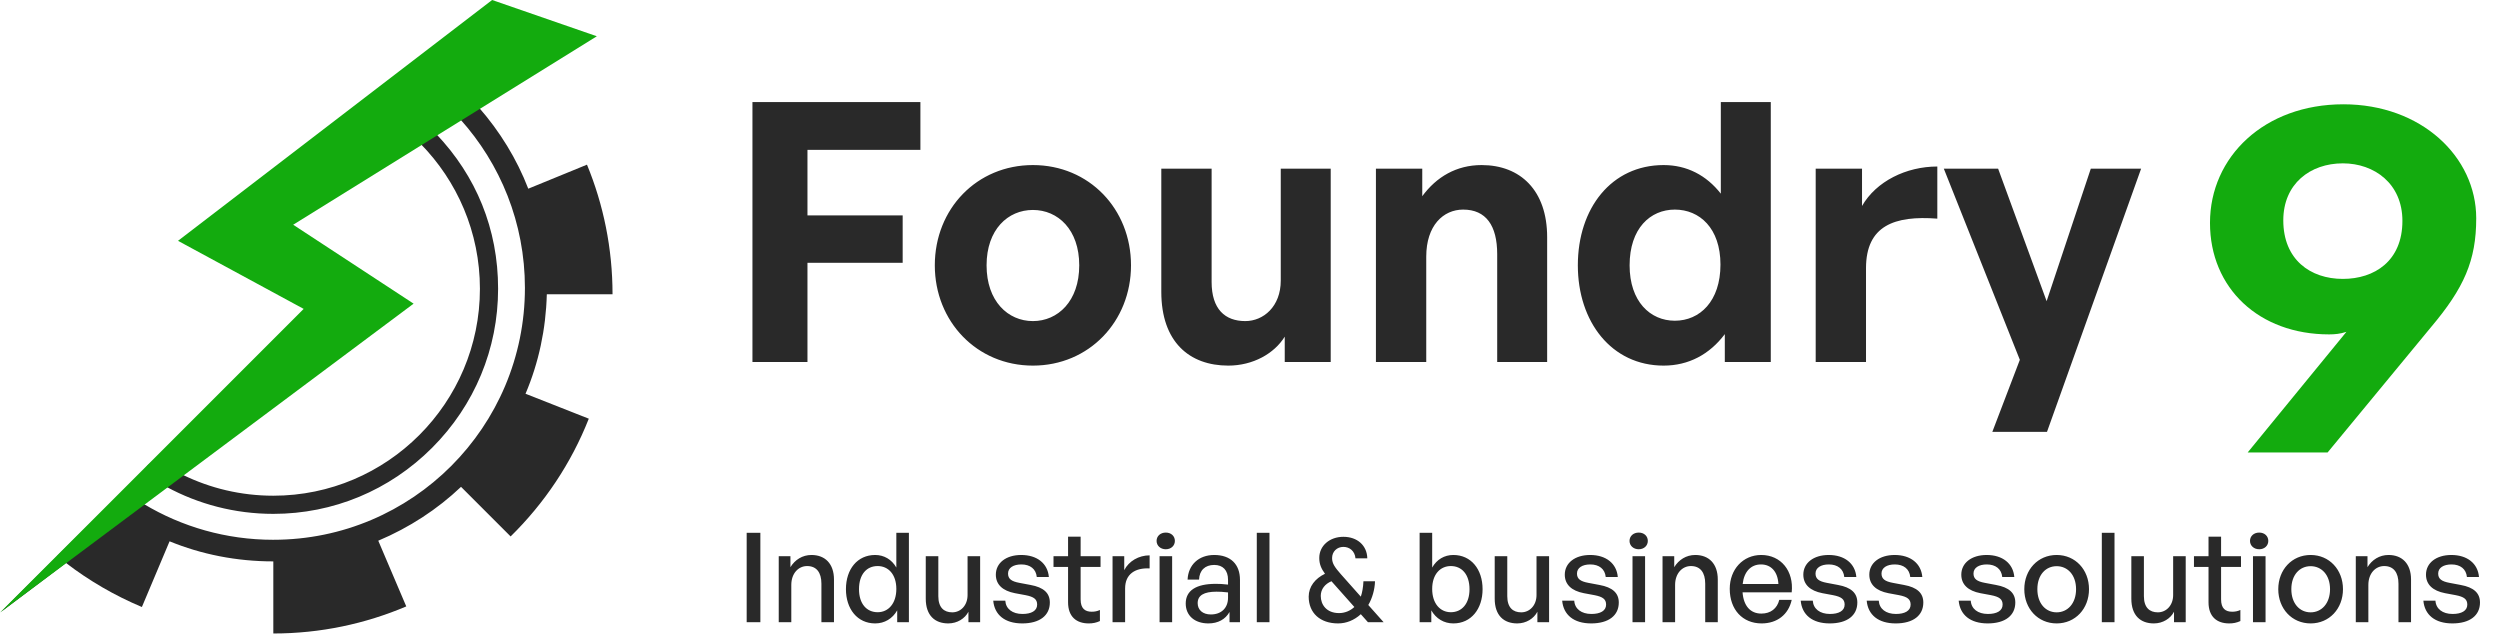
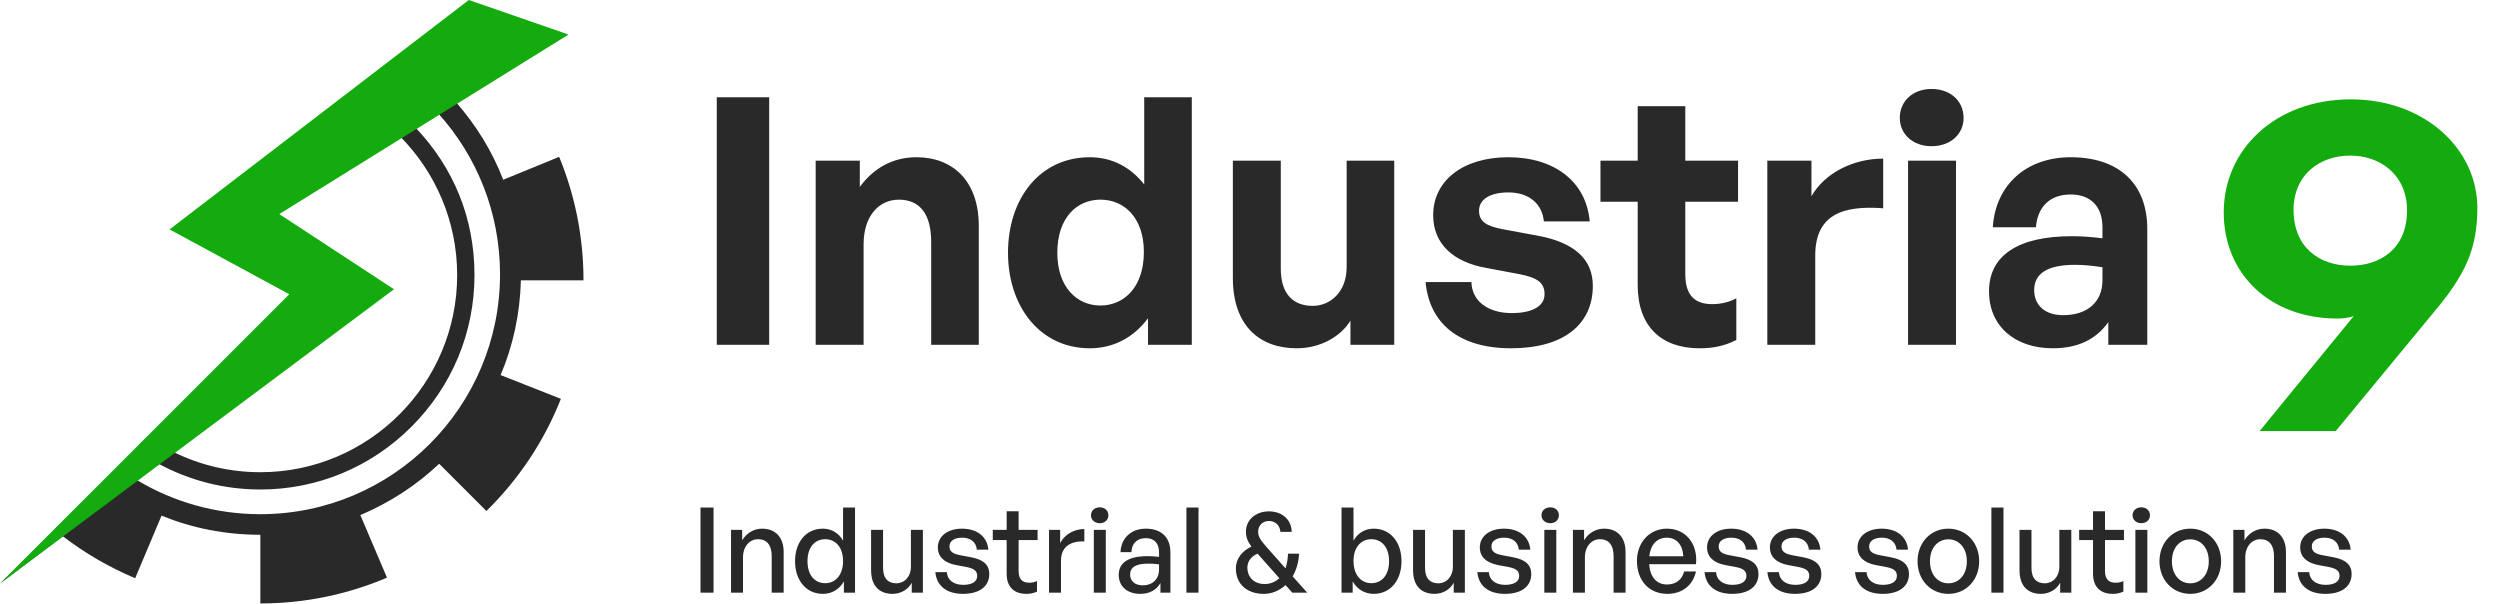
- <svg xmlns="http://www.w3.org/2000/svg" width="221" height="56" viewBox="0 0 221 56" fill="none">
+ <svg xmlns="http://www.w3.org/2000/svg" width="232" height="56" viewBox="0 0 232 56" fill="none">
  <path d="M48.339 26.013H54.148C54.148 21.951 53.341 18.079 51.889 14.556L46.699 16.681C45.68 14.039 44.181 11.616 42.339 9.509L52.346 3.368L43.687 0.463L41.896 1.814C41.896 1.814 41.89 1.81 41.888 1.808C41.887 1.809 41.886 1.81 41.884 1.811C41.883 1.812 41.88 1.813 41.877 1.814L35.763 6.426C35.763 6.426 35.759 6.431 35.758 6.432C35.756 6.435 35.755 6.438 35.754 6.44C35.754 6.44 35.755 6.441 35.756 6.442L33.633 8.043C33.625 8.038 33.618 8.035 33.61 8.031C33.502 8.12 33.38 8.194 33.251 8.248C33.184 8.305 33.113 8.354 33.037 8.397C32.94 8.483 32.831 8.556 32.714 8.615C32.657 8.668 32.597 8.719 32.531 8.763C32.492 8.8 32.452 8.835 32.409 8.867C32.346 8.953 32.275 9.033 32.194 9.104C32.2 9.107 32.206 9.111 32.212 9.113L16.039 21.306L27.173 27.277L13.754 40.562C13.754 40.562 13.751 40.56 13.749 40.559C13.734 40.575 13.716 40.588 13.696 40.599C13.682 40.614 13.665 40.627 13.647 40.636C13.643 40.638 13.641 40.641 13.638 40.644C13.636 40.644 13.635 40.645 13.633 40.646C13.632 40.646 13.631 40.646 13.63 40.647C13.622 40.658 13.614 40.667 13.607 40.673C13.574 40.703 13.557 40.715 13.535 40.725C13.486 40.769 13.434 40.81 13.378 40.846C13.294 40.945 13.195 41.031 13.087 41.104C13.083 41.108 13.079 41.11 13.075 41.113C13.066 41.124 13.059 41.134 13.05 41.145C12.983 41.256 12.9 41.356 12.804 41.445C12.741 41.539 12.666 41.624 12.581 41.7C12.585 41.703 12.59 41.707 12.594 41.709L10.927 43.36L5.074 49.132C5.07 49.139 5.066 49.145 5.061 49.151C5.065 49.154 5.067 49.156 5.07 49.159L0.091 54.09L5.829 49.763C7.877 51.335 10.135 52.648 12.543 53.66L14.99 47.852C17.815 49.008 20.907 49.627 24.161 49.627V56C28.33 56 32.31 55.14 35.914 53.607L33.439 47.798C36.183 46.641 38.657 45.028 40.755 43.037L45.139 47.421C48.124 44.489 50.49 40.966 52.05 37.012L46.456 34.807C47.613 32.091 48.258 29.106 48.339 26.013ZM36.075 26.954L25.613 19.774L37.156 12.69C40.412 15.995 42.425 20.53 42.425 25.529C42.425 35.615 34.231 43.821 24.16 43.821C21.292 43.821 18.576 43.157 16.157 41.975L36.074 26.954H36.075ZM24.161 47.717C19.977 47.717 16.067 46.564 12.726 44.562L14.734 43.048C17.542 44.565 20.753 45.426 24.161 45.426C29.45 45.426 34.435 43.352 38.197 39.586C41.96 35.819 44.032 30.827 44.032 25.528C44.032 20.229 42.09 15.555 38.551 11.833L40.674 10.53C44.235 14.479 46.403 19.711 46.403 25.447C46.403 37.738 36.451 47.716 24.161 47.716V47.717Z" fill="#292929" />
  <path d="M43.504 0L52.76 3.206L25.917 19.867L36.562 26.843L-7.62939e-05 54.149L26.843 27.306L15.736 21.289L43.504 0Z" fill="#13AB0E" />
-   <path d="M71.38 32H66.516V9.024H81.364V13.248H71.38V19.04H79.796V23.232H71.38V32ZM91.309 32.32C86.349 32.32 82.637 28.416 82.637 23.456C82.637 18.464 86.349 14.592 91.309 14.592C96.269 14.592 99.981 18.464 99.981 23.456C99.981 28.416 96.269 32.32 91.309 32.32ZM91.309 28.384C93.517 28.384 95.405 26.624 95.405 23.456C95.405 20.288 93.517 18.56 91.309 18.56C89.101 18.56 87.213 20.288 87.213 23.456C87.213 26.624 89.101 28.384 91.309 28.384ZM113.219 24.8V14.912H117.635V32H113.571V29.76C112.643 31.264 110.755 32.32 108.579 32.32C105.155 32.32 102.659 30.24 102.659 25.792V14.912H107.107V24.928C107.107 27.328 108.291 28.384 110.083 28.384C111.683 28.384 113.219 27.104 113.219 24.8ZM126.08 22.688V32H121.632V14.912H125.728V17.344C126.976 15.648 128.736 14.592 130.976 14.592C134.4 14.592 136.768 16.832 136.768 20.96V32H132.352V22.464C132.352 19.936 131.36 18.528 129.344 18.528C127.584 18.528 126.08 19.936 126.08 22.688ZM139.481 23.456C139.481 18.4 142.457 14.592 147.065 14.592C149.113 14.592 150.841 15.488 152.121 17.12V9.024H156.537V32H152.473V29.536C151.129 31.328 149.273 32.32 147.065 32.32C142.457 32.32 139.481 28.448 139.481 23.456ZM144.057 23.456C144.057 26.656 145.881 28.352 148.057 28.352C150.265 28.352 152.089 26.624 152.089 23.392C152.089 20.16 150.233 18.528 148.057 18.528C145.881 18.528 144.057 20.192 144.057 23.456ZM164.955 23.712V32H160.507V14.912H164.603V18.208C165.851 16.032 168.507 14.72 171.259 14.72V19.328C167.483 19.04 164.955 19.936 164.955 23.712ZM189.274 14.912L180.954 38.176H176.122L178.554 31.808L171.834 14.912H176.634L180.922 26.624L184.826 14.912H189.274Z" fill="#292929" />
-   <path d="M207.153 9.22C214.038 9.22 218.898 13.855 218.898 19.3C218.898 23.035 217.818 25.465 214.893 28.93L205.758 40H198.693L207.423 29.335C206.883 29.515 206.388 29.56 205.893 29.56C199.683 29.56 195.363 25.465 195.363 19.705C195.363 13.855 200.178 9.22 207.153 9.22ZM207.108 14.44C204.228 14.44 201.843 16.24 201.843 19.48C201.843 22.945 204.228 24.655 207.108 24.655C209.898 24.655 212.373 23.08 212.373 19.525C212.373 16.24 209.898 14.44 207.108 14.44Z" fill="#13AB0E" />
-   <path d="M67.216 55H66.006V47.102H67.216V55ZM69.951 51.711V55H68.84V49.17H69.874V50.138C70.27 49.489 70.93 49.06 71.733 49.06C72.932 49.06 73.724 49.83 73.724 51.227V55H72.613V51.601C72.613 50.6 72.173 50.039 71.348 50.039C70.589 50.039 69.951 50.677 69.951 51.711ZM74.781 52.085C74.781 50.314 75.793 49.06 77.366 49.06C78.147 49.06 78.829 49.456 79.236 50.171V47.102H80.347V55H79.313V53.955C78.895 54.692 78.191 55.11 77.366 55.11C75.793 55.11 74.781 53.834 74.781 52.085ZM75.936 52.085C75.936 53.383 76.618 54.12 77.586 54.12C78.532 54.12 79.236 53.35 79.236 52.063C79.236 50.754 78.51 50.039 77.586 50.039C76.618 50.039 75.936 50.765 75.936 52.085ZM85.533 52.602V49.17H86.644V55H85.61V54.076C85.302 54.681 84.62 55.11 83.828 55.11C82.651 55.11 81.837 54.417 81.837 52.921V49.17H82.948V52.701C82.948 53.713 83.454 54.131 84.18 54.131C84.928 54.131 85.533 53.515 85.533 52.602ZM92.806 53.262C92.806 54.406 91.915 55.11 90.365 55.11C88.825 55.11 87.912 54.351 87.802 53.097H88.868C88.912 53.823 89.496 54.274 90.386 54.274C91.168 54.274 91.684 53.999 91.684 53.449C91.684 52.965 91.388 52.756 90.662 52.613L89.716 52.437C88.638 52.228 88.032 51.678 88.032 50.798C88.032 49.775 88.924 49.06 90.276 49.06C91.674 49.06 92.62 49.808 92.719 51.007H91.651C91.585 50.303 91.069 49.896 90.287 49.896C89.584 49.896 89.111 50.193 89.111 50.699C89.111 51.172 89.407 51.392 90.112 51.524L91.102 51.711C92.257 51.92 92.806 52.426 92.806 53.262ZM97.233 53.922V54.901C96.892 55.055 96.595 55.11 96.243 55.11C95.165 55.11 94.417 54.527 94.417 53.24V50.116H93.13V49.17H94.417V47.443H95.528V49.17H97.288V50.116H95.528V52.987C95.528 53.79 95.913 54.076 96.507 54.076C96.771 54.076 97.002 54.032 97.233 53.922ZM99.46 52.019V55H98.349V49.17H99.383V50.402C99.79 49.599 100.67 49.093 101.627 49.093V50.248C100.373 50.182 99.46 50.732 99.46 52.019ZM103.859 47.817C103.859 48.235 103.529 48.554 103.056 48.554C102.583 48.554 102.242 48.235 102.242 47.817C102.242 47.388 102.583 47.08 103.056 47.08C103.529 47.08 103.859 47.388 103.859 47.817ZM103.617 55H102.506V49.17H103.617V55ZM108.69 55V54.098C108.327 54.747 107.678 55.11 106.82 55.11C105.61 55.11 104.818 54.417 104.818 53.35C104.818 52.206 105.731 51.612 107.469 51.612C107.81 51.612 108.085 51.623 108.558 51.678V51.249C108.558 50.413 108.107 49.94 107.337 49.94C106.523 49.94 106.028 50.424 105.995 51.238H104.983C105.038 49.929 105.973 49.06 107.337 49.06C108.778 49.06 109.614 49.874 109.614 51.26V55H108.69ZM105.874 53.317C105.874 53.922 106.325 54.318 107.04 54.318C107.975 54.318 108.558 53.735 108.558 52.844V52.371C108.129 52.316 107.821 52.305 107.535 52.305C106.424 52.305 105.874 52.635 105.874 53.317ZM112.222 55H111.1V47.102H112.222V55ZM118.537 50.765L120.297 52.745C120.429 52.36 120.506 51.887 120.528 51.381H121.551C121.529 52.118 121.309 52.888 120.957 53.482L122.31 55H120.924L120.297 54.296C119.703 54.835 119.01 55.11 118.284 55.11C116.7 55.11 115.688 54.186 115.688 52.745C115.688 51.854 116.26 51.139 117.129 50.721C116.788 50.259 116.623 49.852 116.623 49.324C116.623 48.246 117.536 47.454 118.757 47.454C119.989 47.454 120.847 48.224 120.869 49.357H119.824C119.769 48.708 119.296 48.345 118.757 48.345C118.185 48.345 117.756 48.763 117.756 49.335C117.756 49.83 118.02 50.171 118.537 50.765ZM116.755 52.679C116.755 53.46 117.272 54.197 118.372 54.197C118.878 54.197 119.362 53.999 119.725 53.658L117.701 51.381C117.14 51.612 116.755 52.074 116.755 52.679ZM131.06 52.085C131.06 53.834 130.048 55.11 128.475 55.11C127.65 55.11 126.946 54.692 126.528 53.955V55H125.494V47.102H126.605V50.171C127.012 49.456 127.683 49.06 128.475 49.06C130.037 49.06 131.06 50.314 131.06 52.085ZM129.905 52.085C129.905 50.765 129.212 50.039 128.255 50.039C127.331 50.039 126.605 50.754 126.605 52.063C126.605 53.35 127.309 54.12 128.255 54.12C129.212 54.12 129.905 53.383 129.905 52.085ZM135.828 52.602V49.17H136.939V55H135.905V54.076C135.597 54.681 134.915 55.11 134.123 55.11C132.946 55.11 132.132 54.417 132.132 52.921V49.17H133.243V52.701C133.243 53.713 133.749 54.131 134.475 54.131C135.223 54.131 135.828 53.515 135.828 52.602ZM143.101 53.262C143.101 54.406 142.21 55.11 140.659 55.11C139.119 55.11 138.206 54.351 138.096 53.097H139.163C139.207 53.823 139.79 54.274 140.681 54.274C141.462 54.274 141.979 53.999 141.979 53.449C141.979 52.965 141.682 52.756 140.956 52.613L140.01 52.437C138.932 52.228 138.327 51.678 138.327 50.798C138.327 49.775 139.218 49.06 140.571 49.06C141.968 49.06 142.914 49.808 143.013 51.007H141.946C141.88 50.303 141.363 49.896 140.582 49.896C139.878 49.896 139.405 50.193 139.405 50.699C139.405 51.172 139.702 51.392 140.406 51.524L141.396 51.711C142.551 51.92 143.101 52.426 143.101 53.262ZM145.667 47.817C145.667 48.235 145.337 48.554 144.864 48.554C144.391 48.554 144.05 48.235 144.05 47.817C144.05 47.388 144.391 47.08 144.864 47.08C145.337 47.08 145.667 47.388 145.667 47.817ZM145.425 55H144.314V49.17H145.425V55ZM148.079 51.711V55H146.968V49.17H148.002V50.138C148.398 49.489 149.058 49.06 149.861 49.06C151.06 49.06 151.852 49.83 151.852 51.227V55H150.741V51.601C150.741 50.6 150.301 50.039 149.476 50.039C148.717 50.039 148.079 50.677 148.079 51.711ZM155.725 55.11C154.042 55.11 152.909 53.889 152.909 52.052C152.909 50.325 154.086 49.06 155.692 49.06C157.43 49.06 158.585 50.468 158.387 52.36H154.042C154.13 53.548 154.724 54.241 155.703 54.241C156.528 54.241 157.1 53.79 157.287 53.031H158.387C158.101 54.329 157.1 55.11 155.725 55.11ZM155.67 49.896C154.779 49.896 154.174 50.534 154.053 51.623H157.21C157.155 50.545 156.572 49.896 155.67 49.896ZM164.188 53.262C164.188 54.406 163.297 55.11 161.746 55.11C160.206 55.11 159.293 54.351 159.183 53.097H160.25C160.294 53.823 160.877 54.274 161.768 54.274C162.549 54.274 163.066 53.999 163.066 53.449C163.066 52.965 162.769 52.756 162.043 52.613L161.097 52.437C160.019 52.228 159.414 51.678 159.414 50.798C159.414 49.775 160.305 49.06 161.658 49.06C163.055 49.06 164.001 49.808 164.1 51.007H163.033C162.967 50.303 162.45 49.896 161.669 49.896C160.965 49.896 160.492 50.193 160.492 50.699C160.492 51.172 160.789 51.392 161.493 51.524L162.483 51.711C163.638 51.92 164.188 52.426 164.188 53.262ZM170.021 53.262C170.021 54.406 169.13 55.11 167.579 55.11C166.039 55.11 165.126 54.351 165.016 53.097H166.083C166.127 53.823 166.71 54.274 167.601 54.274C168.382 54.274 168.899 53.999 168.899 53.449C168.899 52.965 168.602 52.756 167.876 52.613L166.93 52.437C165.852 52.228 165.247 51.678 165.247 50.798C165.247 49.775 166.138 49.06 167.491 49.06C168.888 49.06 169.834 49.808 169.933 51.007H168.866C168.8 50.303 168.283 49.896 167.502 49.896C166.798 49.896 166.325 50.193 166.325 50.699C166.325 51.172 166.622 51.392 167.326 51.524L168.316 51.711C169.471 51.92 170.021 52.426 170.021 53.262ZM178.153 53.262C178.153 54.406 177.262 55.11 175.711 55.11C174.171 55.11 173.258 54.351 173.148 53.097H174.215C174.259 53.823 174.842 54.274 175.733 54.274C176.514 54.274 177.031 53.999 177.031 53.449C177.031 52.965 176.734 52.756 176.008 52.613L175.062 52.437C173.984 52.228 173.379 51.678 173.379 50.798C173.379 49.775 174.27 49.06 175.623 49.06C177.02 49.06 177.966 49.808 178.065 51.007H176.998C176.932 50.303 176.415 49.896 175.634 49.896C174.93 49.896 174.457 50.193 174.457 50.699C174.457 51.172 174.754 51.392 175.458 51.524L176.448 51.711C177.603 51.92 178.153 52.426 178.153 53.262ZM181.808 55.11C180.158 55.11 178.948 53.812 178.948 52.085C178.948 50.358 180.158 49.06 181.808 49.06C183.458 49.06 184.668 50.358 184.668 52.085C184.668 53.812 183.458 55.11 181.808 55.11ZM181.808 54.131C182.765 54.131 183.524 53.361 183.524 52.085C183.524 50.809 182.765 50.05 181.808 50.05C180.851 50.05 180.103 50.809 180.103 52.085C180.103 53.361 180.851 54.131 181.808 54.131ZM186.923 55H185.801V47.102H186.923V55ZM192.106 52.602V49.17H193.217V55H192.183V54.076C191.875 54.681 191.193 55.11 190.401 55.11C189.224 55.11 188.41 54.417 188.41 52.921V49.17H189.521V52.701C189.521 53.713 190.027 54.131 190.753 54.131C191.501 54.131 192.106 53.515 192.106 52.602ZM198.049 53.922V54.901C197.708 55.055 197.411 55.11 197.059 55.11C195.981 55.11 195.233 54.527 195.233 53.24V50.116H193.946V49.17H195.233V47.443H196.344V49.17H198.104V50.116H196.344V52.987C196.344 53.79 196.729 54.076 197.323 54.076C197.587 54.076 197.818 54.032 198.049 53.922ZM200.517 47.817C200.517 48.235 200.187 48.554 199.714 48.554C199.241 48.554 198.9 48.235 198.9 47.817C198.9 47.388 199.241 47.08 199.714 47.08C200.187 47.08 200.517 47.388 200.517 47.817ZM200.275 55H199.164V49.17H200.275V55ZM204.259 55.11C202.609 55.11 201.399 53.812 201.399 52.085C201.399 50.358 202.609 49.06 204.259 49.06C205.909 49.06 207.119 50.358 207.119 52.085C207.119 53.812 205.909 55.11 204.259 55.11ZM204.259 54.131C205.216 54.131 205.975 53.361 205.975 52.085C205.975 50.809 205.216 50.05 204.259 50.05C203.302 50.05 202.554 50.809 202.554 52.085C202.554 53.361 203.302 54.131 204.259 54.131ZM209.363 51.711V55H208.252V49.17H209.286V50.138C209.682 49.489 210.342 49.06 211.145 49.06C212.344 49.06 213.136 49.83 213.136 51.227V55H212.025V51.601C212.025 50.6 211.585 50.039 210.76 50.039C210.001 50.039 209.363 50.677 209.363 51.711ZM219.231 53.262C219.231 54.406 218.34 55.11 216.789 55.11C215.249 55.11 214.336 54.351 214.226 53.097H215.293C215.337 53.823 215.92 54.274 216.811 54.274C217.592 54.274 218.109 53.999 218.109 53.449C218.109 52.965 217.812 52.756 217.086 52.613L216.14 52.437C215.062 52.228 214.457 51.678 214.457 50.798C214.457 49.775 215.348 49.06 216.701 49.06C218.098 49.06 219.044 49.808 219.143 51.007H218.076C218.01 50.303 217.493 49.896 216.712 49.896C216.008 49.896 215.535 50.193 215.535 50.699C215.535 51.172 215.832 51.392 216.536 51.524L217.526 51.711C218.681 51.92 219.231 52.426 219.231 53.262Z" fill="#292929" />
+   <path d="M71.38 32H66.516V9.024H71.38V32ZM80.142 22.688V32H75.694V14.912H79.79V17.344C81.038 15.648 82.798 14.592 85.038 14.592C88.463 14.592 90.831 16.832 90.831 20.96V32H86.414V22.464C86.414 19.936 85.422 18.528 83.406 18.528C81.646 18.528 80.142 19.936 80.142 22.688ZM93.543 23.456C93.543 18.4 96.519 14.592 101.127 14.592C103.175 14.592 104.903 15.488 106.183 17.12V9.024H110.599V32H106.535V29.536C105.191 31.328 103.335 32.32 101.127 32.32C96.519 32.32 93.543 28.448 93.543 23.456ZM98.119 23.456C98.119 26.656 99.943 28.352 102.119 28.352C104.327 28.352 106.151 26.624 106.151 23.392C106.151 20.16 104.295 18.528 102.119 18.528C99.943 18.528 98.119 20.192 98.119 23.456ZM124.969 24.8V14.912H129.385V32H125.321V29.76C124.393 31.264 122.505 32.32 120.329 32.32C116.905 32.32 114.409 30.24 114.409 25.792V14.912H118.857V24.928C118.857 27.328 120.041 28.384 121.833 28.384C123.433 28.384 124.969 27.104 124.969 24.8ZM147.814 26.528C147.814 30.112 145.094 32.32 140.23 32.32C135.366 32.32 132.646 29.984 132.294 26.176H136.55C136.582 27.936 138.086 29.056 140.294 29.056C142.022 29.056 143.334 28.512 143.334 27.296C143.334 26.208 142.63 25.76 140.998 25.44L137.926 24.864C134.854 24.32 132.998 22.624 132.998 19.968C132.998 16.8 135.718 14.592 139.974 14.592C144.262 14.592 147.206 16.864 147.526 20.544H143.27C143.11 18.88 141.862 17.856 139.974 17.856C138.342 17.856 137.254 18.464 137.254 19.552C137.254 20.576 137.958 20.992 139.494 21.28L142.79 21.888C146.118 22.528 147.814 24.064 147.814 26.528ZM161.131 27.68V31.552C160.043 32.096 159.019 32.32 157.707 32.32C154.187 32.32 151.979 30.304 151.979 26.464V18.72H148.523V14.912H151.979V9.856H156.395V14.912H161.291V18.72H156.395V25.44C156.395 27.424 157.291 28.224 158.891 28.224C159.723 28.224 160.491 28.032 161.131 27.68ZM168.455 23.712V32H164.007V14.912H168.103V18.208C169.351 16.032 172.007 14.72 174.759 14.72V19.328C170.983 19.04 168.455 19.936 168.455 23.712ZM182.221 10.944C182.221 12.448 181.005 13.568 179.245 13.568C177.517 13.568 176.301 12.448 176.301 10.944C176.301 9.376 177.517 8.256 179.245 8.256C181.005 8.256 182.221 9.376 182.221 10.944ZM181.517 32H177.069V14.912H181.517V32ZM195.652 32V29.888C194.532 31.488 192.836 32.32 190.5 32.32C186.948 32.32 184.58 30.24 184.58 27.04C184.58 23.712 187.268 21.92 192.26 21.92C193.22 21.92 194.052 21.984 195.108 22.112V21.088C195.108 19.168 194.02 18.048 192.164 18.048C190.244 18.048 189.092 19.168 188.932 21.088H184.932C185.188 17.152 188.036 14.592 192.164 14.592C196.644 14.592 199.268 17.056 199.268 21.248V32H195.652ZM188.772 26.912C188.772 28.352 189.796 29.248 191.46 29.248C193.732 29.248 195.108 28 195.108 26.016V24.8C194.052 24.64 193.316 24.576 192.548 24.576C190.02 24.576 188.772 25.376 188.772 26.912Z" fill="#292929" />
+   <path d="M218.153 9.22C225.038 9.22 229.898 13.855 229.898 19.3C229.898 23.035 228.818 25.465 225.893 28.93L216.758 40H209.693L218.423 29.335C217.883 29.515 217.388 29.56 216.893 29.56C210.683 29.56 206.363 25.465 206.363 19.705C206.363 13.855 211.178 9.22 218.153 9.22ZM218.108 14.44C215.228 14.44 212.843 16.24 212.843 19.48C212.843 22.945 215.228 24.655 218.108 24.655C220.898 24.655 223.373 23.08 223.373 19.525C223.373 16.24 220.898 14.44 218.108 14.44Z" fill="#13AB0E" />
+   <path d="M66.216 55H65.006V47.102H66.216V55ZM68.951 51.711V55H67.84V49.17H68.874V50.138C69.27 49.489 69.93 49.06 70.733 49.06C71.932 49.06 72.724 49.83 72.724 51.227V55H71.613V51.601C71.613 50.6 71.173 50.039 70.348 50.039C69.589 50.039 68.951 50.677 68.951 51.711ZM73.781 52.085C73.781 50.314 74.793 49.06 76.366 49.06C77.147 49.06 77.829 49.456 78.236 50.171V47.102H79.347V55H78.313V53.955C77.895 54.692 77.191 55.11 76.366 55.11C74.793 55.11 73.781 53.834 73.781 52.085ZM74.936 52.085C74.936 53.383 75.618 54.12 76.586 54.12C77.532 54.12 78.236 53.35 78.236 52.063C78.236 50.754 77.51 50.039 76.586 50.039C75.618 50.039 74.936 50.765 74.936 52.085ZM84.533 52.602V49.17H85.644V55H84.61V54.076C84.302 54.681 83.62 55.11 82.828 55.11C81.651 55.11 80.837 54.417 80.837 52.921V49.17H81.948V52.701C81.948 53.713 82.454 54.131 83.18 54.131C83.928 54.131 84.533 53.515 84.533 52.602ZM91.806 53.262C91.806 54.406 90.915 55.11 89.365 55.11C87.825 55.11 86.912 54.351 86.802 53.097H87.868C87.912 53.823 88.496 54.274 89.386 54.274C90.168 54.274 90.684 53.999 90.684 53.449C90.684 52.965 90.388 52.756 89.662 52.613L88.716 52.437C87.638 52.228 87.032 51.678 87.032 50.798C87.032 49.775 87.924 49.06 89.276 49.06C90.674 49.06 91.62 49.808 91.719 51.007H90.651C90.585 50.303 90.069 49.896 89.287 49.896C88.584 49.896 88.111 50.193 88.111 50.699C88.111 51.172 88.407 51.392 89.112 51.524L90.102 51.711C91.257 51.92 91.806 52.426 91.806 53.262ZM96.233 53.922V54.901C95.892 55.055 95.595 55.11 95.243 55.11C94.165 55.11 93.417 54.527 93.417 53.24V50.116H92.13V49.17H93.417V47.443H94.528V49.17H96.288V50.116H94.528V52.987C94.528 53.79 94.913 54.076 95.507 54.076C95.771 54.076 96.002 54.032 96.233 53.922ZM98.46 52.019V55H97.349V49.17H98.383V50.402C98.79 49.599 99.67 49.093 100.627 49.093V50.248C99.373 50.182 98.46 50.732 98.46 52.019ZM102.859 47.817C102.859 48.235 102.529 48.554 102.056 48.554C101.583 48.554 101.242 48.235 101.242 47.817C101.242 47.388 101.583 47.08 102.056 47.08C102.529 47.08 102.859 47.388 102.859 47.817ZM102.617 55H101.506V49.17H102.617V55ZM107.69 55V54.098C107.327 54.747 106.678 55.11 105.82 55.11C104.61 55.11 103.818 54.417 103.818 53.35C103.818 52.206 104.731 51.612 106.469 51.612C106.81 51.612 107.085 51.623 107.558 51.678V51.249C107.558 50.413 107.107 49.94 106.337 49.94C105.523 49.94 105.028 50.424 104.995 51.238H103.983C104.038 49.929 104.973 49.06 106.337 49.06C107.778 49.06 108.614 49.874 108.614 51.26V55H107.69ZM104.874 53.317C104.874 53.922 105.325 54.318 106.04 54.318C106.975 54.318 107.558 53.735 107.558 52.844V52.371C107.129 52.316 106.821 52.305 106.535 52.305C105.424 52.305 104.874 52.635 104.874 53.317ZM111.222 55H110.1V47.102H111.222V55ZM117.537 50.765L119.297 52.745C119.429 52.36 119.506 51.887 119.528 51.381H120.551C120.529 52.118 120.309 52.888 119.957 53.482L121.31 55H119.924L119.297 54.296C118.703 54.835 118.01 55.11 117.284 55.11C115.7 55.11 114.688 54.186 114.688 52.745C114.688 51.854 115.26 51.139 116.129 50.721C115.788 50.259 115.623 49.852 115.623 49.324C115.623 48.246 116.536 47.454 117.757 47.454C118.989 47.454 119.847 48.224 119.869 49.357H118.824C118.769 48.708 118.296 48.345 117.757 48.345C117.185 48.345 116.756 48.763 116.756 49.335C116.756 49.83 117.02 50.171 117.537 50.765ZM115.755 52.679C115.755 53.46 116.272 54.197 117.372 54.197C117.878 54.197 118.362 53.999 118.725 53.658L116.701 51.381C116.14 51.612 115.755 52.074 115.755 52.679ZM130.06 52.085C130.06 53.834 129.048 55.11 127.475 55.11C126.65 55.11 125.946 54.692 125.528 53.955V55H124.494V47.102H125.605V50.171C126.012 49.456 126.683 49.06 127.475 49.06C129.037 49.06 130.06 50.314 130.06 52.085ZM128.905 52.085C128.905 50.765 128.212 50.039 127.255 50.039C126.331 50.039 125.605 50.754 125.605 52.063C125.605 53.35 126.309 54.12 127.255 54.12C128.212 54.12 128.905 53.383 128.905 52.085ZM134.828 52.602V49.17H135.939V55H134.905V54.076C134.597 54.681 133.915 55.11 133.123 55.11C131.946 55.11 131.132 54.417 131.132 52.921V49.17H132.243V52.701C132.243 53.713 132.749 54.131 133.475 54.131C134.223 54.131 134.828 53.515 134.828 52.602ZM142.101 53.262C142.101 54.406 141.21 55.11 139.659 55.11C138.119 55.11 137.206 54.351 137.096 53.097H138.163C138.207 53.823 138.79 54.274 139.681 54.274C140.462 54.274 140.979 53.999 140.979 53.449C140.979 52.965 140.682 52.756 139.956 52.613L139.01 52.437C137.932 52.228 137.327 51.678 137.327 50.798C137.327 49.775 138.218 49.06 139.571 49.06C140.968 49.06 141.914 49.808 142.013 51.007H140.946C140.88 50.303 140.363 49.896 139.582 49.896C138.878 49.896 138.405 50.193 138.405 50.699C138.405 51.172 138.702 51.392 139.406 51.524L140.396 51.711C141.551 51.92 142.101 52.426 142.101 53.262ZM144.667 47.817C144.667 48.235 144.337 48.554 143.864 48.554C143.391 48.554 143.05 48.235 143.05 47.817C143.05 47.388 143.391 47.08 143.864 47.08C144.337 47.08 144.667 47.388 144.667 47.817ZM144.425 55H143.314V49.17H144.425V55ZM147.079 51.711V55H145.968V49.17H147.002V50.138C147.398 49.489 148.058 49.06 148.861 49.06C150.06 49.06 150.852 49.83 150.852 51.227V55H149.741V51.601C149.741 50.6 149.301 50.039 148.476 50.039C147.717 50.039 147.079 50.677 147.079 51.711ZM154.725 55.11C153.042 55.11 151.909 53.889 151.909 52.052C151.909 50.325 153.086 49.06 154.692 49.06C156.43 49.06 157.585 50.468 157.387 52.36H153.042C153.13 53.548 153.724 54.241 154.703 54.241C155.528 54.241 156.1 53.79 156.287 53.031H157.387C157.101 54.329 156.1 55.11 154.725 55.11ZM154.67 49.896C153.779 49.896 153.174 50.534 153.053 51.623H156.21C156.155 50.545 155.572 49.896 154.67 49.896ZM163.188 53.262C163.188 54.406 162.297 55.11 160.746 55.11C159.206 55.11 158.293 54.351 158.183 53.097H159.25C159.294 53.823 159.877 54.274 160.768 54.274C161.549 54.274 162.066 53.999 162.066 53.449C162.066 52.965 161.769 52.756 161.043 52.613L160.097 52.437C159.019 52.228 158.414 51.678 158.414 50.798C158.414 49.775 159.305 49.06 160.658 49.06C162.055 49.06 163.001 49.808 163.1 51.007H162.033C161.967 50.303 161.45 49.896 160.669 49.896C159.965 49.896 159.492 50.193 159.492 50.699C159.492 51.172 159.789 51.392 160.493 51.524L161.483 51.711C162.638 51.92 163.188 52.426 163.188 53.262ZM169.021 53.262C169.021 54.406 168.13 55.11 166.579 55.11C165.039 55.11 164.126 54.351 164.016 53.097H165.083C165.127 53.823 165.71 54.274 166.601 54.274C167.382 54.274 167.899 53.999 167.899 53.449C167.899 52.965 167.602 52.756 166.876 52.613L165.93 52.437C164.852 52.228 164.247 51.678 164.247 50.798C164.247 49.775 165.138 49.06 166.491 49.06C167.888 49.06 168.834 49.808 168.933 51.007H167.866C167.8 50.303 167.283 49.896 166.502 49.896C165.798 49.896 165.325 50.193 165.325 50.699C165.325 51.172 165.622 51.392 166.326 51.524L167.316 51.711C168.471 51.92 169.021 52.426 169.021 53.262ZM177.153 53.262C177.153 54.406 176.262 55.11 174.711 55.11C173.171 55.11 172.258 54.351 172.148 53.097H173.215C173.259 53.823 173.842 54.274 174.733 54.274C175.514 54.274 176.031 53.999 176.031 53.449C176.031 52.965 175.734 52.756 175.008 52.613L174.062 52.437C172.984 52.228 172.379 51.678 172.379 50.798C172.379 49.775 173.27 49.06 174.623 49.06C176.02 49.06 176.966 49.808 177.065 51.007H175.998C175.932 50.303 175.415 49.896 174.634 49.896C173.93 49.896 173.457 50.193 173.457 50.699C173.457 51.172 173.754 51.392 174.458 51.524L175.448 51.711C176.603 51.92 177.153 52.426 177.153 53.262ZM180.808 55.11C179.158 55.11 177.948 53.812 177.948 52.085C177.948 50.358 179.158 49.06 180.808 49.06C182.458 49.06 183.668 50.358 183.668 52.085C183.668 53.812 182.458 55.11 180.808 55.11ZM180.808 54.131C181.765 54.131 182.524 53.361 182.524 52.085C182.524 50.809 181.765 50.05 180.808 50.05C179.851 50.05 179.103 50.809 179.103 52.085C179.103 53.361 179.851 54.131 180.808 54.131ZM185.923 55H184.801V47.102H185.923V55ZM191.106 52.602V49.17H192.217V55H191.183V54.076C190.875 54.681 190.193 55.11 189.401 55.11C188.224 55.11 187.41 54.417 187.41 52.921V49.17H188.521V52.701C188.521 53.713 189.027 54.131 189.753 54.131C190.501 54.131 191.106 53.515 191.106 52.602ZM197.049 53.922V54.901C196.708 55.055 196.411 55.11 196.059 55.11C194.981 55.11 194.233 54.527 194.233 53.24V50.116H192.946V49.17H194.233V47.443H195.344V49.17H197.104V50.116H195.344V52.987C195.344 53.79 195.729 54.076 196.323 54.076C196.587 54.076 196.818 54.032 197.049 53.922ZM199.517 47.817C199.517 48.235 199.187 48.554 198.714 48.554C198.241 48.554 197.9 48.235 197.9 47.817C197.9 47.388 198.241 47.08 198.714 47.08C199.187 47.08 199.517 47.388 199.517 47.817ZM199.275 55H198.164V49.17H199.275V55ZM203.259 55.11C201.609 55.11 200.399 53.812 200.399 52.085C200.399 50.358 201.609 49.06 203.259 49.06C204.909 49.06 206.119 50.358 206.119 52.085C206.119 53.812 204.909 55.11 203.259 55.11ZM203.259 54.131C204.216 54.131 204.975 53.361 204.975 52.085C204.975 50.809 204.216 50.05 203.259 50.05C202.302 50.05 201.554 50.809 201.554 52.085C201.554 53.361 202.302 54.131 203.259 54.131ZM208.363 51.711V55H207.252V49.17H208.286V50.138C208.682 49.489 209.342 49.06 210.145 49.06C211.344 49.06 212.136 49.83 212.136 51.227V55H211.025V51.601C211.025 50.6 210.585 50.039 209.76 50.039C209.001 50.039 208.363 50.677 208.363 51.711ZM218.231 53.262C218.231 54.406 217.34 55.11 215.789 55.11C214.249 55.11 213.336 54.351 213.226 53.097H214.293C214.337 53.823 214.92 54.274 215.811 54.274C216.592 54.274 217.109 53.999 217.109 53.449C217.109 52.965 216.812 52.756 216.086 52.613L215.14 52.437C214.062 52.228 213.457 51.678 213.457 50.798C213.457 49.775 214.348 49.06 215.701 49.06C217.098 49.06 218.044 49.808 218.143 51.007H217.076C217.01 50.303 216.493 49.896 215.712 49.896C215.008 49.896 214.535 50.193 214.535 50.699C214.535 51.172 214.832 51.392 215.536 51.524L216.526 51.711C217.681 51.92 218.231 52.426 218.231 53.262Z" fill="#292929" />
</svg>
